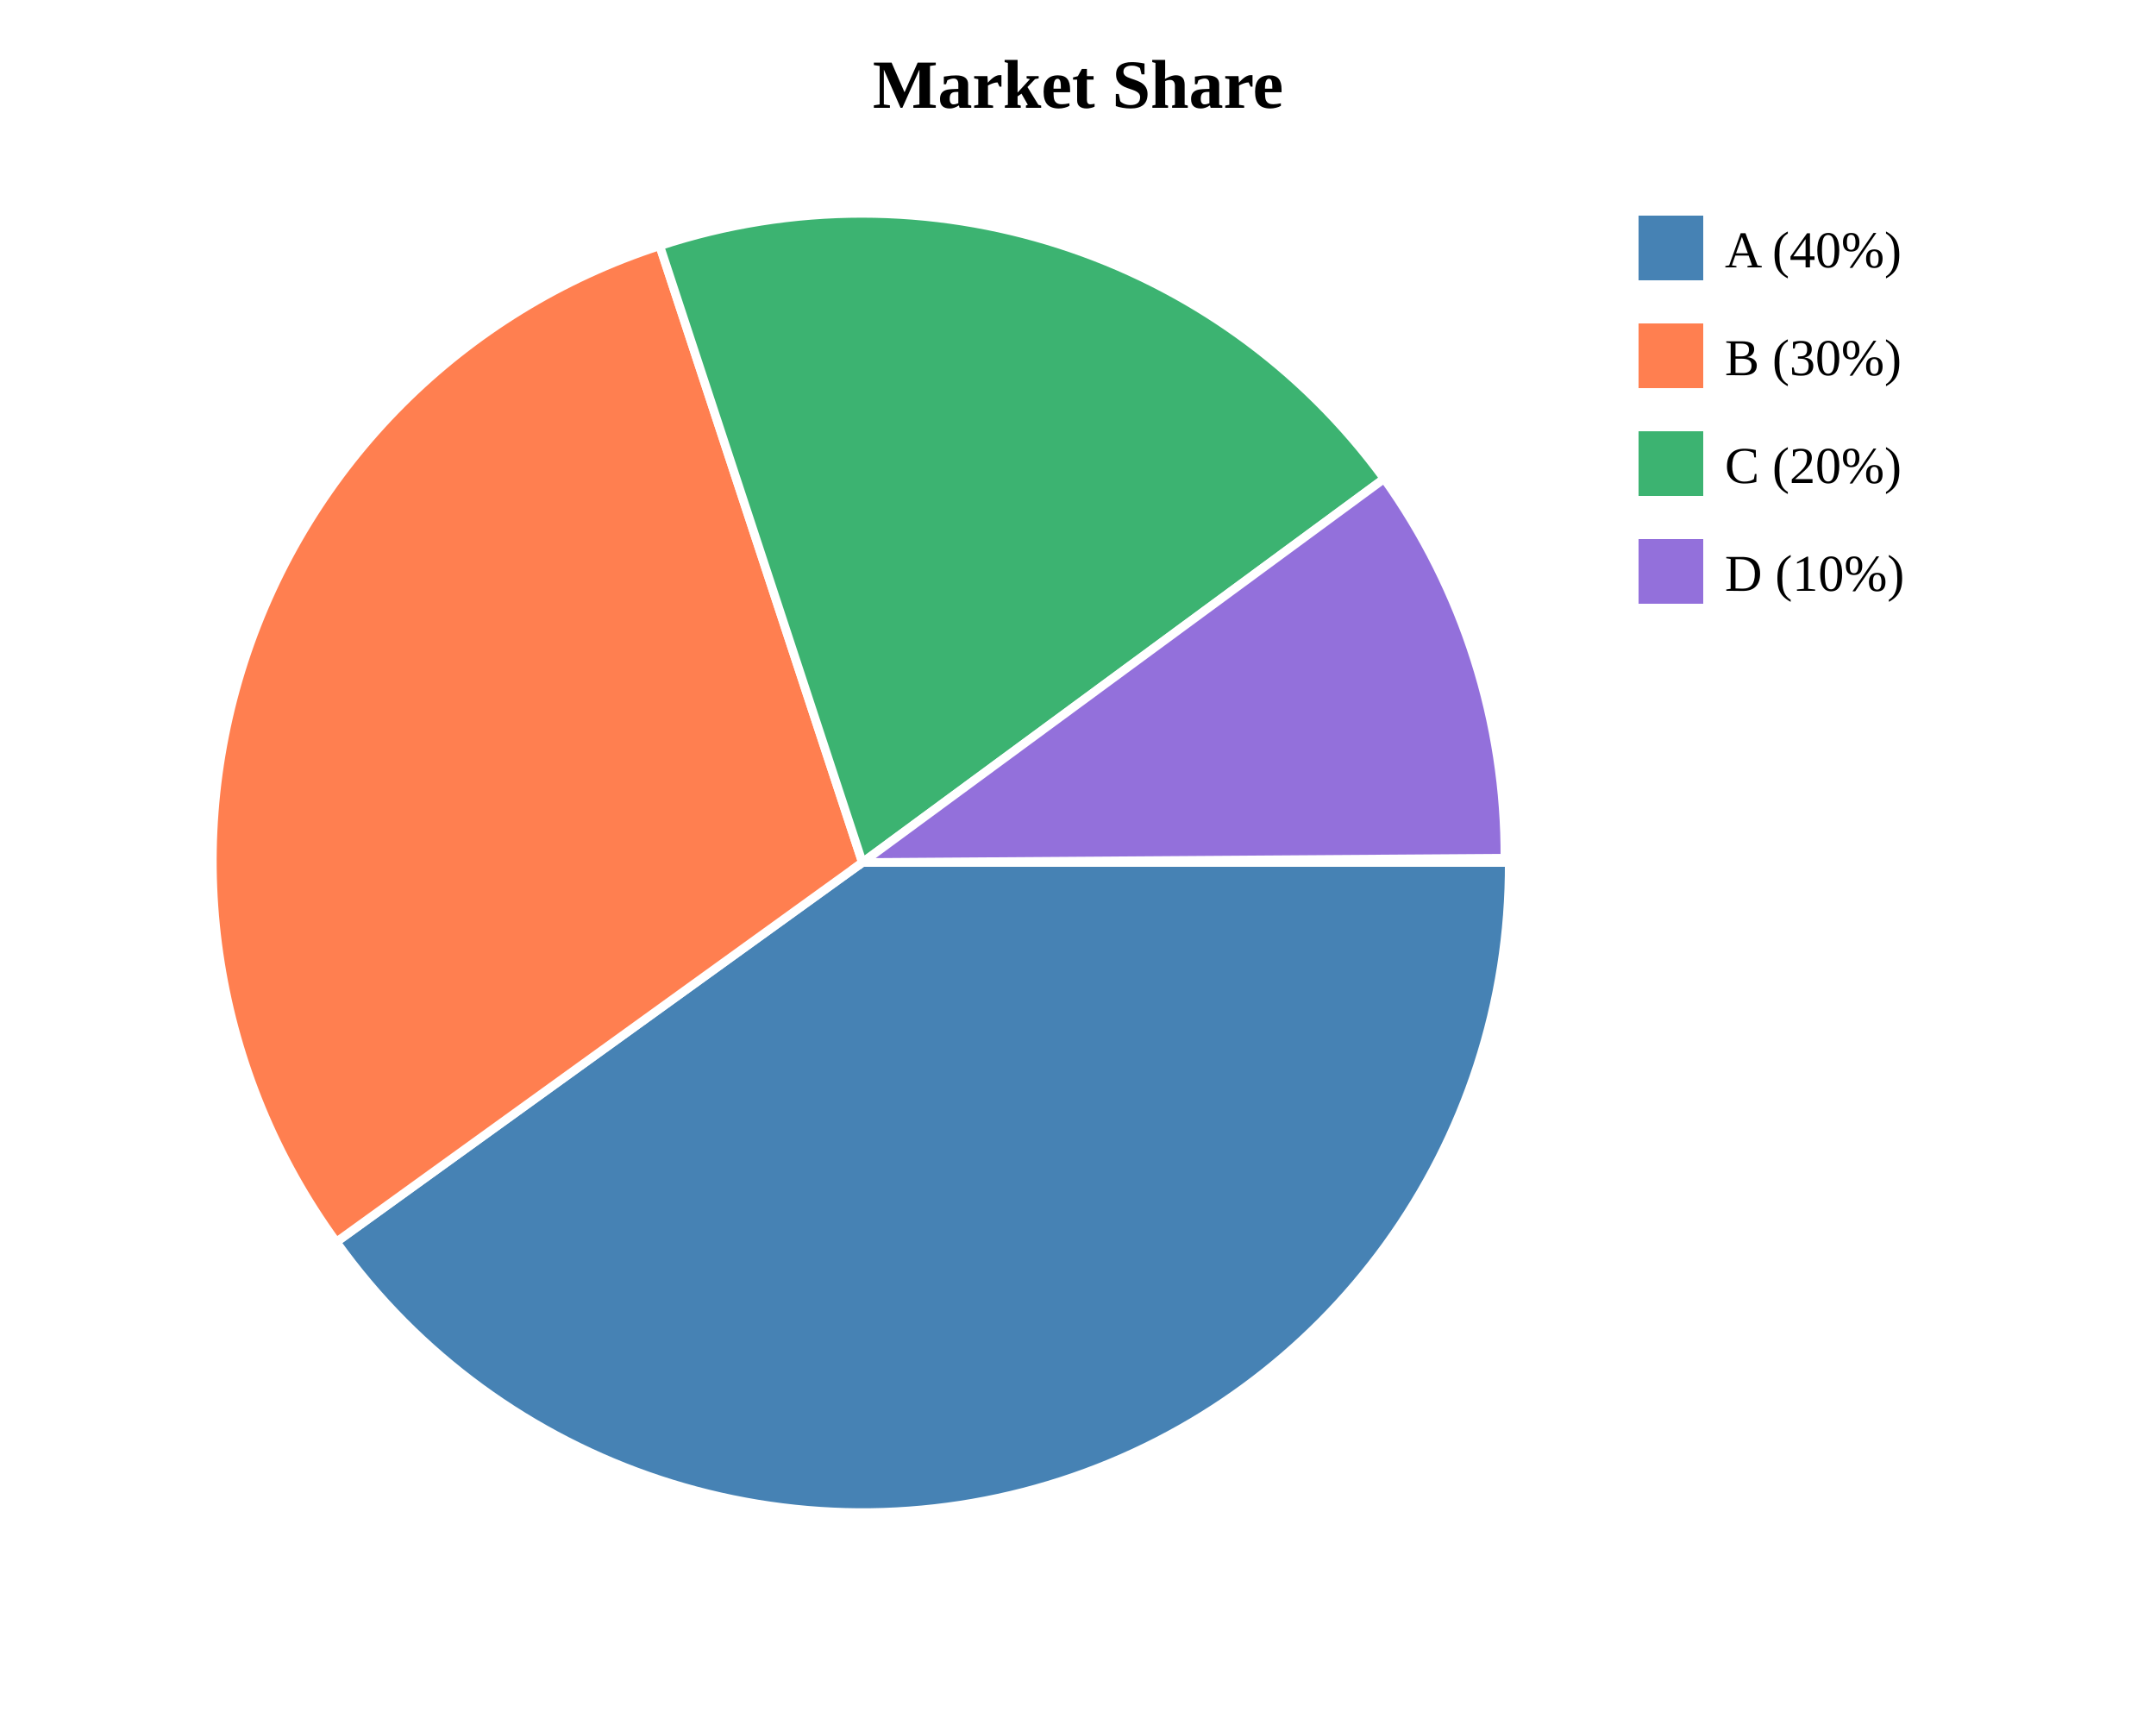
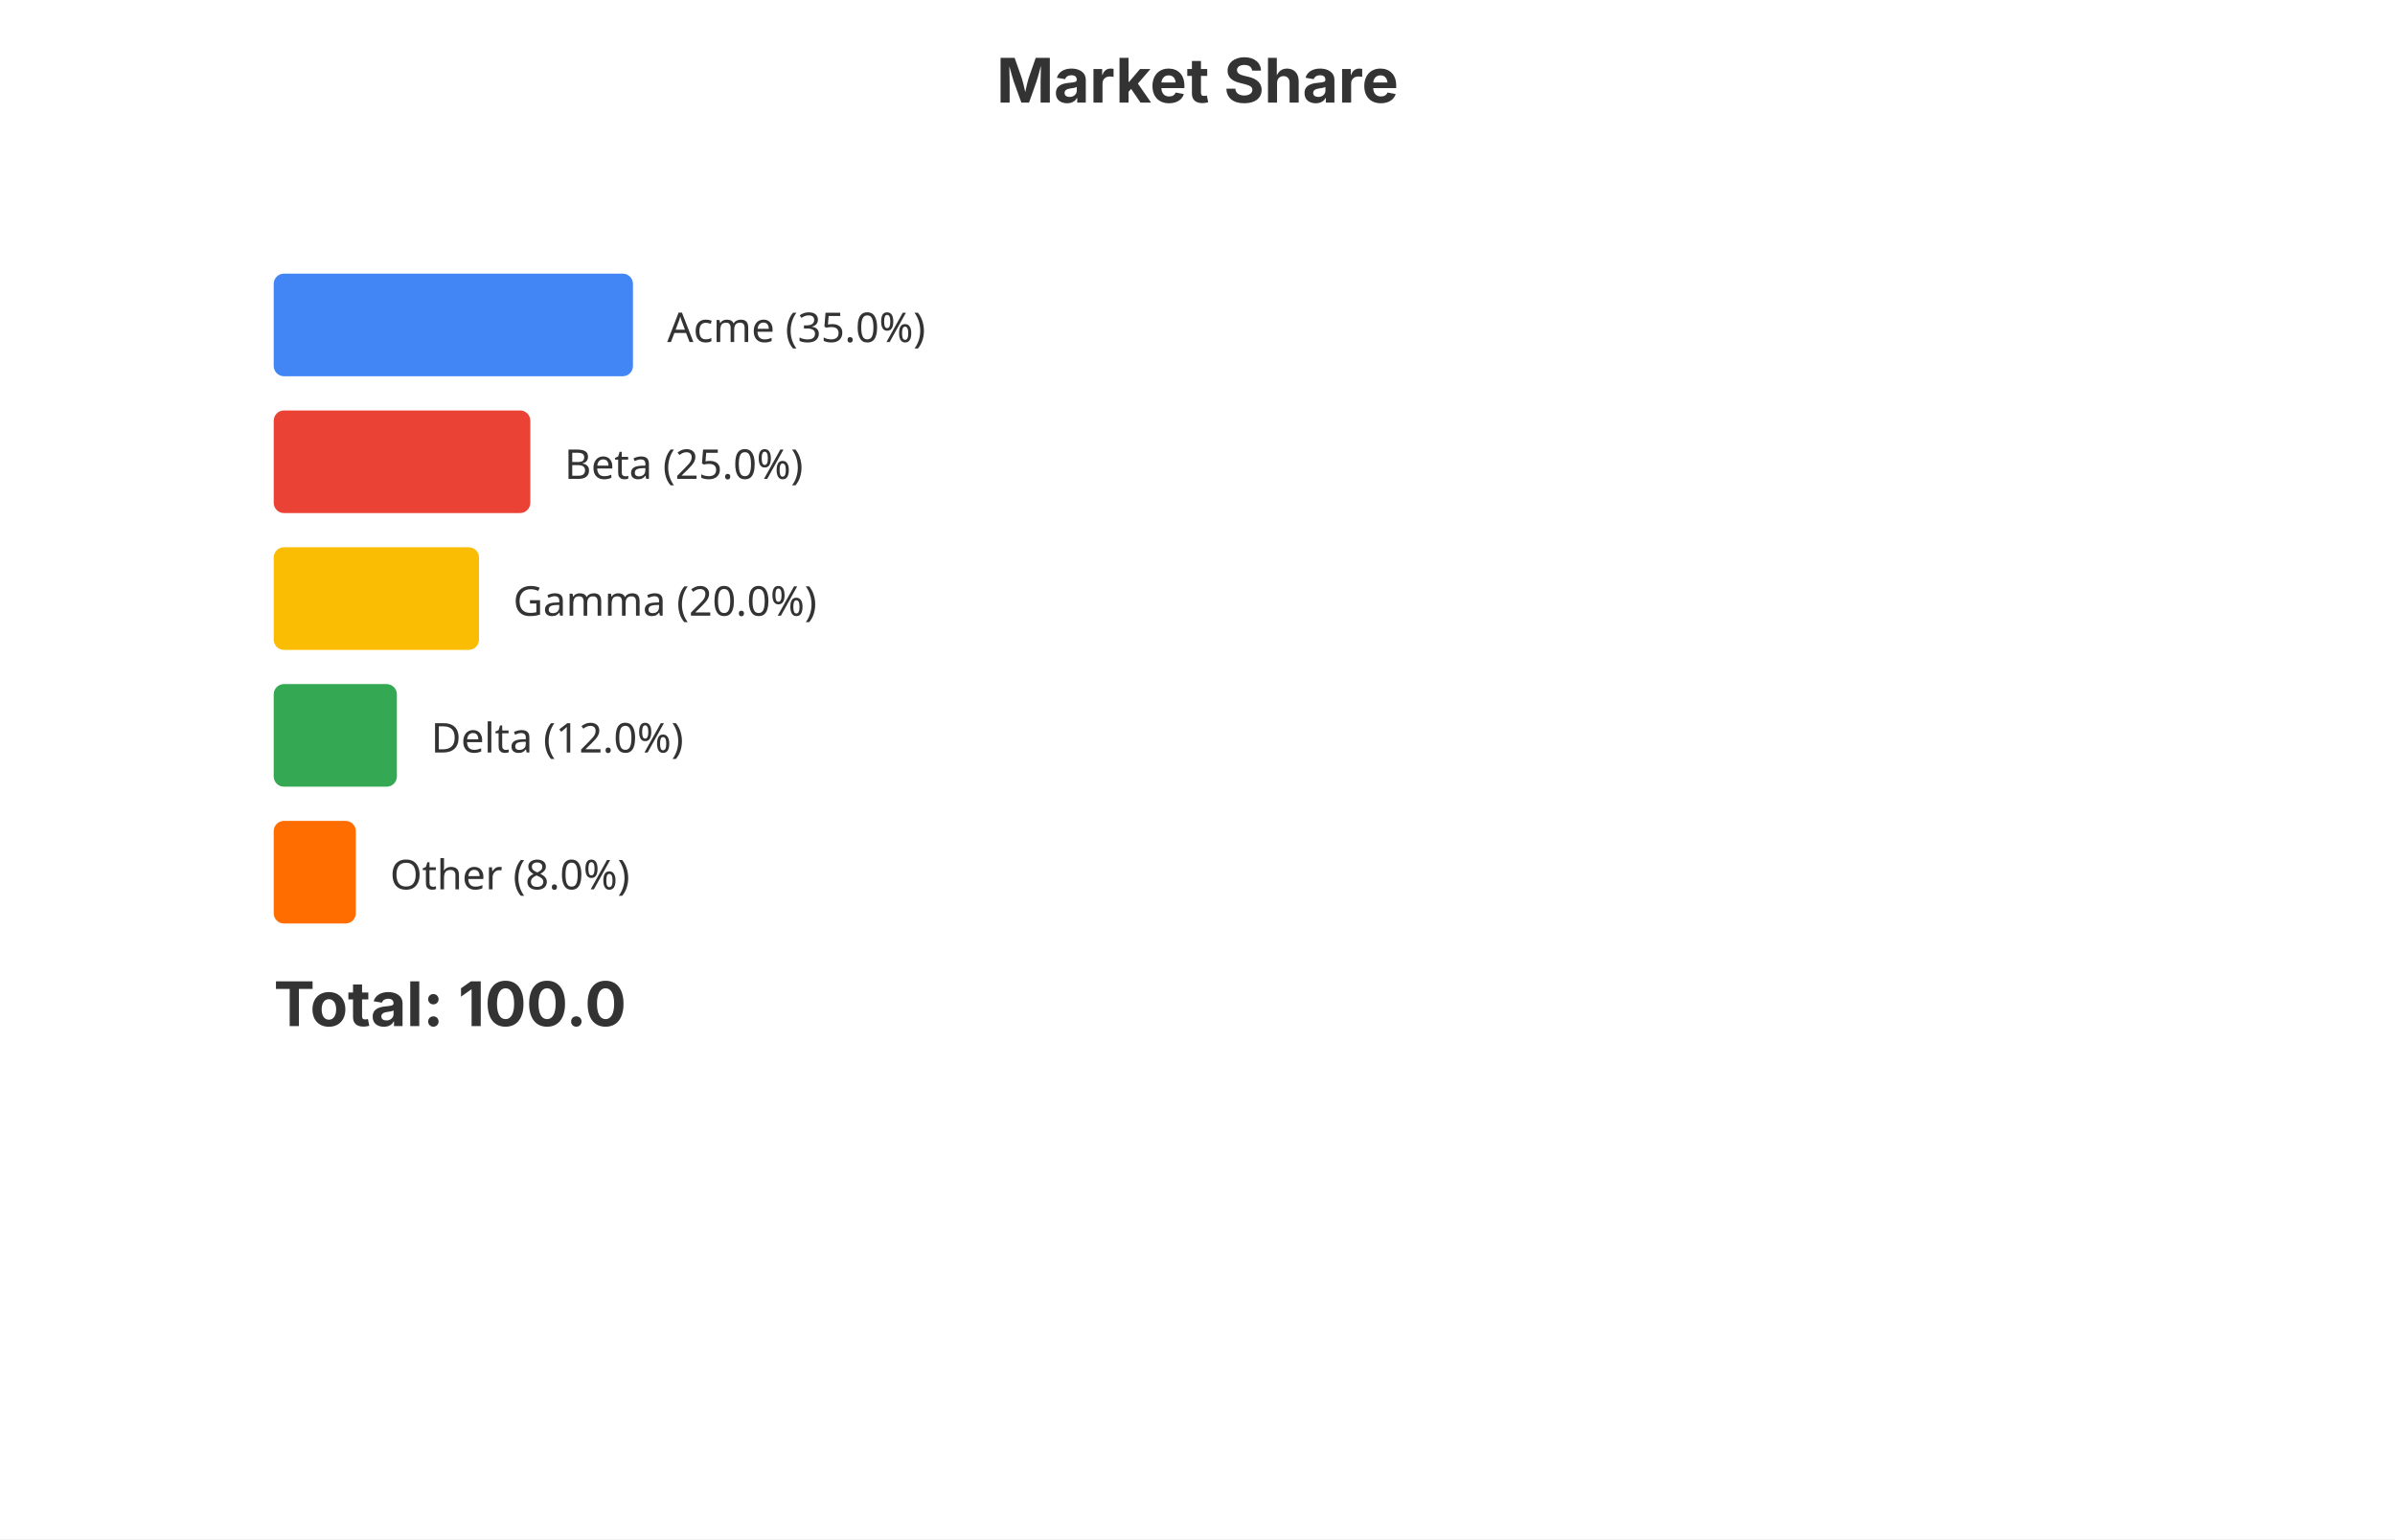
- <svg xmlns="http://www.w3.org/2000/svg" width="500" height="400">
-   <rect width="100%" height="100%" fill="white" />
-   <text x="250" y="25" text-anchor="middle" font-size="16" font-weight="bold">Market Share</text>
-   <path d="M200,200 L350,200 A150,150 0 0,1 78,288 Z" fill="steelblue" stroke="white" stroke-width="2" />
-   <path d="M200,200 L78,288 A150,150 0 0,1 153,57 Z" fill="coral" stroke="white" stroke-width="2" />
-   <path d="M200,200 L153,57 A150,150 0 0,1 321,111 Z" fill="mediumseagreen" stroke="white" stroke-width="2" />
-   <path d="M200,200 L321,111 A150,150 0 0,1 349,199 Z" fill="mediumpurple" stroke="white" stroke-width="2" />
-   <rect x="380" y="50" width="15" height="15" fill="steelblue" />
-   <text x="400" y="62" font-size="12">A (40%)</text>
-   <rect x="380" y="75" width="15" height="15" fill="coral" />
-   <text x="400" y="87" font-size="12">B (30%)</text>
-   <rect x="380" y="100" width="15" height="15" fill="mediumseagreen" />
-   <text x="400" y="112" font-size="12">C (20%)</text>
-   <rect x="380" y="125" width="15" height="15" fill="mediumpurple" />
-   <text x="400" y="137" font-size="12">D (10%)</text>
+ <svg xmlns="http://www.w3.org/2000/svg" width="700" height="450" viewBox="0 0 700 450">
+   <defs>
+     <style>
+ .title { font: bold 18px -apple-system, BlinkMacSystemFont, sans-serif; fill: #333333; }
+ .subtitle { font: 13px sans-serif; fill: #333333; }
+ .axis { font: 11px sans-serif; fill: #333333; }
+ .label { font: 12px sans-serif; fill: #333333; }
+ .grid { stroke: #e0e0e0; stroke-width: 1; stroke-dasharray: 3,3; }
+ </style>
+     <linearGradient id="grad0" x1="0%" y1="0%" x2="0%" y2="100%">
+       <stop offset="0%" style="stop-color:#4285f4;stop-opacity:1" />
+       <stop offset="100%" style="stop-color:#4285f4;stop-opacity:0.7" />
+     </linearGradient>
+     <linearGradient id="grad1" x1="0%" y1="0%" x2="0%" y2="100%">
+       <stop offset="0%" style="stop-color:#ea4335;stop-opacity:1" />
+       <stop offset="100%" style="stop-color:#ea4335;stop-opacity:0.7" />
+     </linearGradient>
+     <linearGradient id="grad2" x1="0%" y1="0%" x2="0%" y2="100%">
+       <stop offset="0%" style="stop-color:#fbbc04;stop-opacity:1" />
+       <stop offset="100%" style="stop-color:#fbbc04;stop-opacity:0.7" />
+     </linearGradient>
+     <linearGradient id="grad3" x1="0%" y1="0%" x2="0%" y2="100%">
+       <stop offset="0%" style="stop-color:#34a853;stop-opacity:1" />
+       <stop offset="100%" style="stop-color:#34a853;stop-opacity:0.7" />
+     </linearGradient>
+     <linearGradient id="grad4" x1="0%" y1="0%" x2="0%" y2="100%">
+       <stop offset="0%" style="stop-color:#ff6d01;stop-opacity:1" />
+       <stop offset="100%" style="stop-color:#ff6d01;stop-opacity:0.7" />
+     </linearGradient>
+     <linearGradient id="grad5" x1="0%" y1="0%" x2="0%" y2="100%">
+       <stop offset="0%" style="stop-color:#46bdc6;stop-opacity:1" />
+       <stop offset="100%" style="stop-color:#46bdc6;stop-opacity:0.7" />
+     </linearGradient>
+     <linearGradient id="grad6" x1="0%" y1="0%" x2="0%" y2="100%">
+       <stop offset="0%" style="stop-color:#7baaf7;stop-opacity:1" />
+       <stop offset="100%" style="stop-color:#7baaf7;stop-opacity:0.7" />
+     </linearGradient>
+     <linearGradient id="grad7" x1="0%" y1="0%" x2="0%" y2="100%">
+       <stop offset="0%" style="stop-color:#f07b72;stop-opacity:1" />
+       <stop offset="100%" style="stop-color:#f07b72;stop-opacity:0.7" />
+     </linearGradient>
+   </defs>
+   <rect width="100%" height="100%" fill="#ffffff" />
+   <text x="350" y="30" text-anchor="middle" class="title">Market Share</text>
+   <rect x="80" y="80" width="105" height="30" fill="#4285f4" rx="3" />
+   <text x="195" y="100" class="label">Acme (35.0%)</text>
+   <rect x="80" y="120" width="75" height="30" fill="#ea4335" rx="3" />
+   <text x="165" y="140" class="label">Beta (25.0%)</text>
+   <rect x="80" y="160" width="60" height="30" fill="#fbbc04" rx="3" />
+   <text x="150" y="180" class="label">Gamma (20.0%)</text>
+   <rect x="80" y="200" width="36" height="30" fill="#34a853" rx="3" />
+   <text x="126" y="220" class="label">Delta (12.0%)</text>
+   <rect x="80" y="240" width="24" height="30" fill="#ff6d01" rx="3" />
+   <text x="114" y="260" class="label">Other (8.0%)</text>
+   <text x="80" y="300" class="title">Total: 100.0</text>
</svg>
